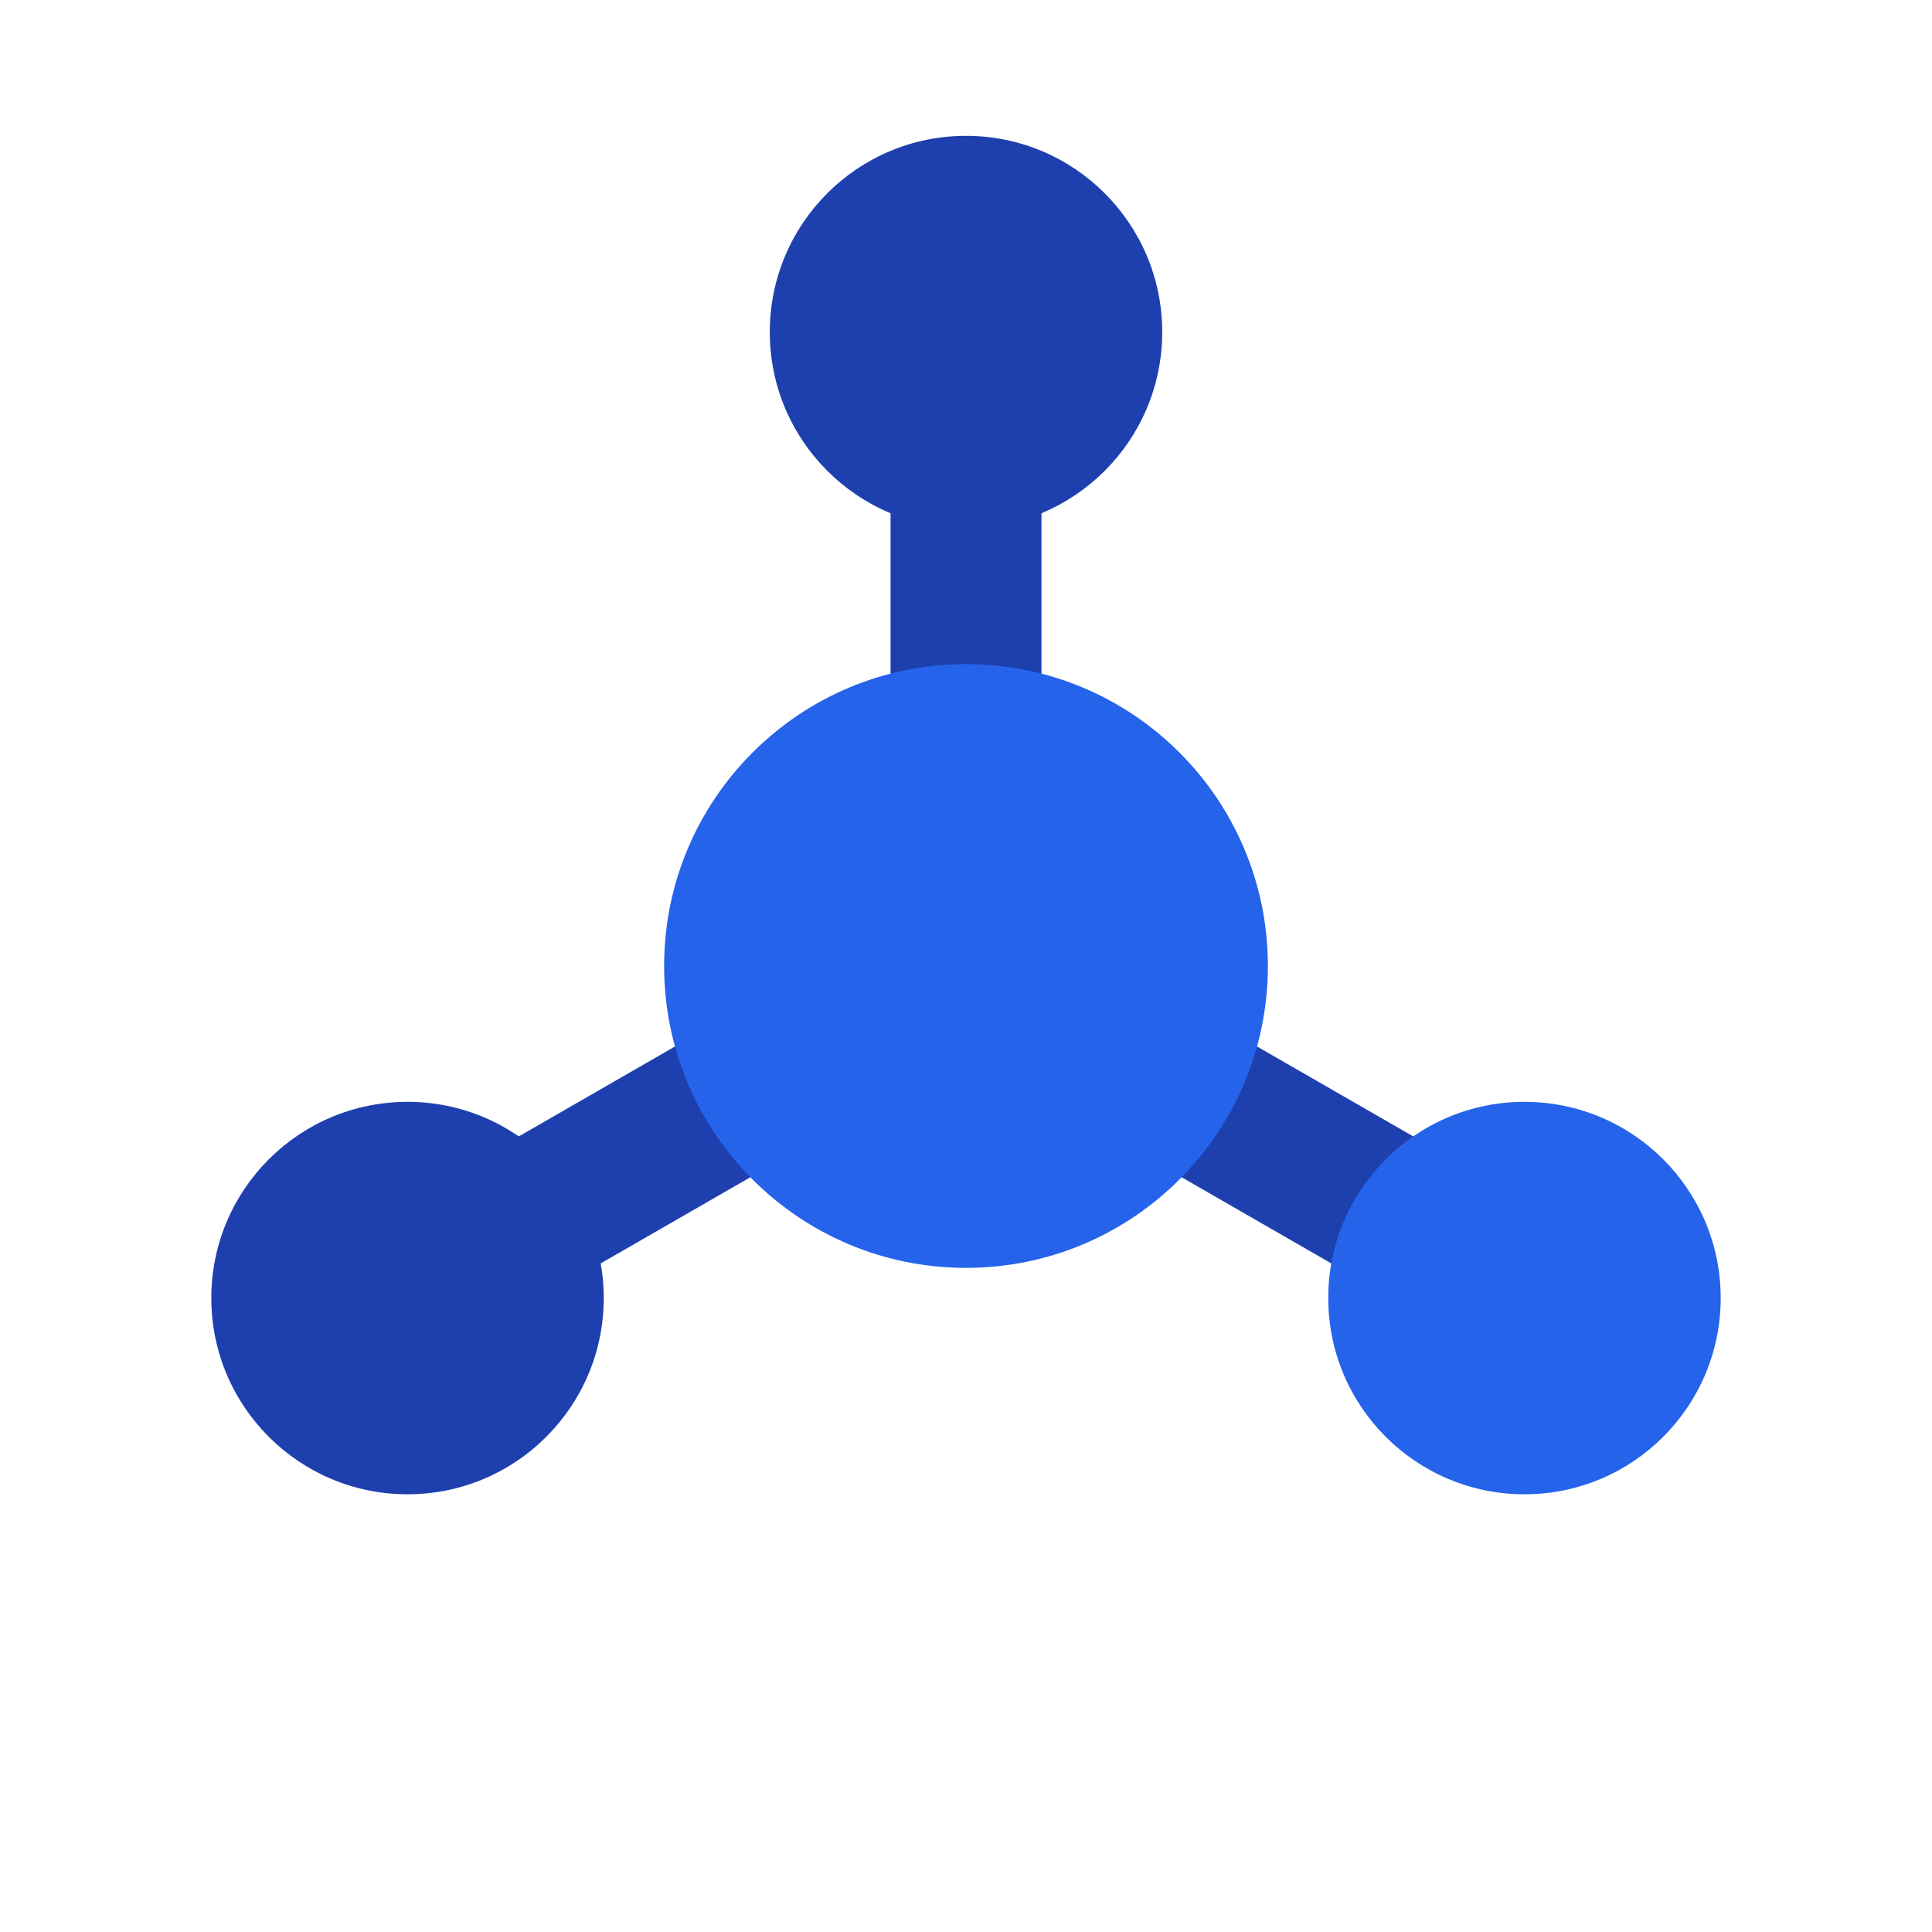
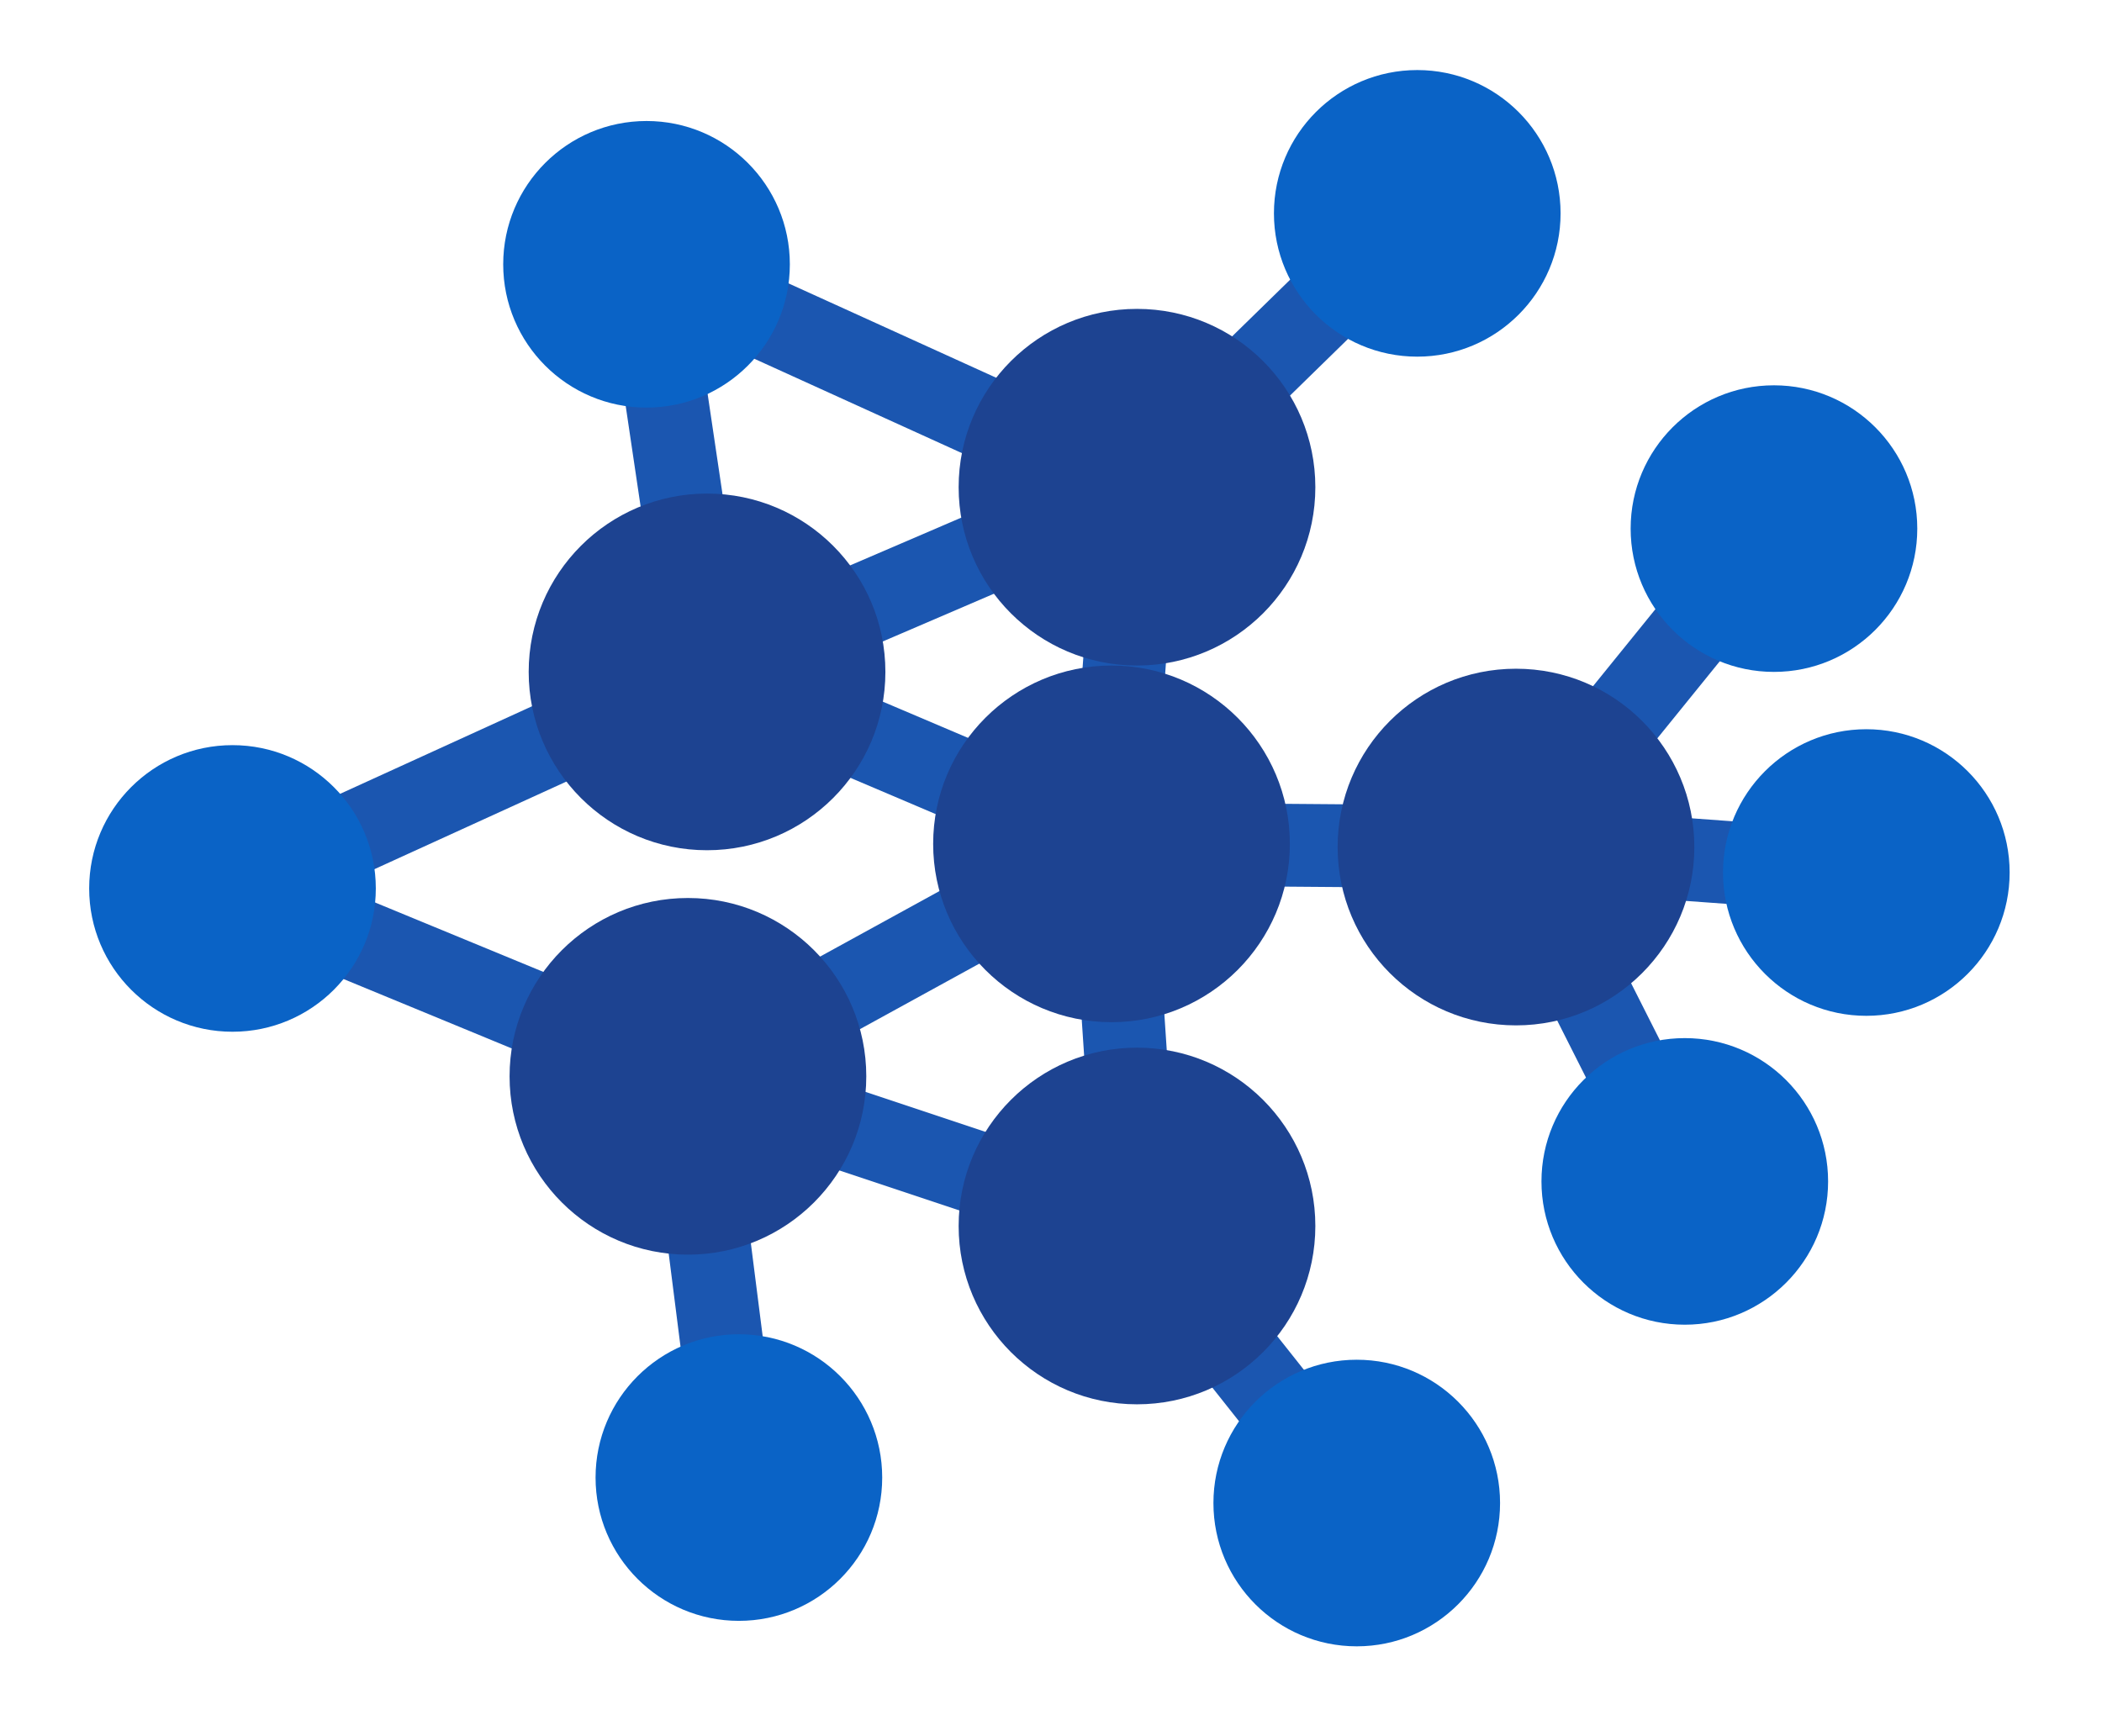
- <svg xmlns="http://www.w3.org/2000/svg" viewBox="0 0 64 64" width="64" height="64" role="img" aria-label="CatalystLab">
-   <g stroke="#1E40AF" stroke-width="5" stroke-linecap="round">
-     <line x1="32" y1="32" x2="32" y2="13" />
-     <line x1="32" y1="32" x2="15.5" y2="41.5" />
-     <line x1="32" y1="32" x2="48.5" y2="41.5" />
+ <svg xmlns="http://www.w3.org/2000/svg" viewBox="95 195 660 545" role="img" aria-label="CatalystLab">
+   <g stroke="#1B56B0" stroke-width="26" stroke-linecap="round">
+     <line x1="298" y1="278" x2="317" y2="406" />
+     <line x1="298" y1="278" x2="452" y2="348" />
+     <line x1="540" y1="262" x2="452" y2="348" />
+     <line x1="452" y1="348" x2="317" y2="406" />
+     <line x1="452" y1="348" x2="444" y2="460" />
+     <line x1="317" y1="406" x2="444" y2="460" />
+     <line x1="317" y1="406" x2="168" y2="474" />
+     <line x1="168" y1="474" x2="311" y2="533" />
+     <line x1="444" y1="460" x2="311" y2="533" />
+     <line x1="444" y1="460" x2="452" y2="580" />
+     <line x1="444" y1="460" x2="571" y2="461" />
+     <line x1="311" y1="533" x2="452" y2="580" />
+     <line x1="311" y1="533" x2="327" y2="659" />
+     <line x1="452" y1="580" x2="521" y2="667" />
+     <line x1="571" y1="461" x2="652" y2="361" />
+     <line x1="571" y1="461" x2="681" y2="469" />
+     <line x1="571" y1="461" x2="624" y2="566" />
  </g>
-   <circle cx="32" cy="32" r="10" fill="#2563EB" />
-   <circle cx="32" cy="11" r="6.5" fill="#1E40AF" />
-   <circle cx="13.5" cy="43" r="6.5" fill="#1E40AF" />
-   <circle cx="50.5" cy="43" r="6.5" fill="#2563EB" />
+   <circle cx="444" cy="460" r="56" fill="#1D4391" />
+   <circle cx="452" cy="348" r="56" fill="#1D4391" />
+   <circle cx="317" cy="406" r="56" fill="#1D4391" />
+   <circle cx="311" cy="533" r="56" fill="#1D4391" />
+   <circle cx="452" cy="580" r="56" fill="#1D4391" />
+   <circle cx="571" cy="461" r="56" fill="#1D4391" />
+   <circle cx="298" cy="278" r="45" fill="#0A63C6" />
+   <circle cx="540" cy="262" r="45" fill="#0A63C6" />
+   <circle cx="652" cy="361" r="45" fill="#0A63C6" />
+   <circle cx="681" cy="469" r="45" fill="#0A63C6" />
+   <circle cx="624" cy="566" r="45" fill="#0A63C6" />
+   <circle cx="521" cy="667" r="45" fill="#0A63C6" />
+   <circle cx="327" cy="659" r="45" fill="#0A63C6" />
+   <circle cx="168" cy="474" r="45" fill="#0A63C6" />
</svg>
